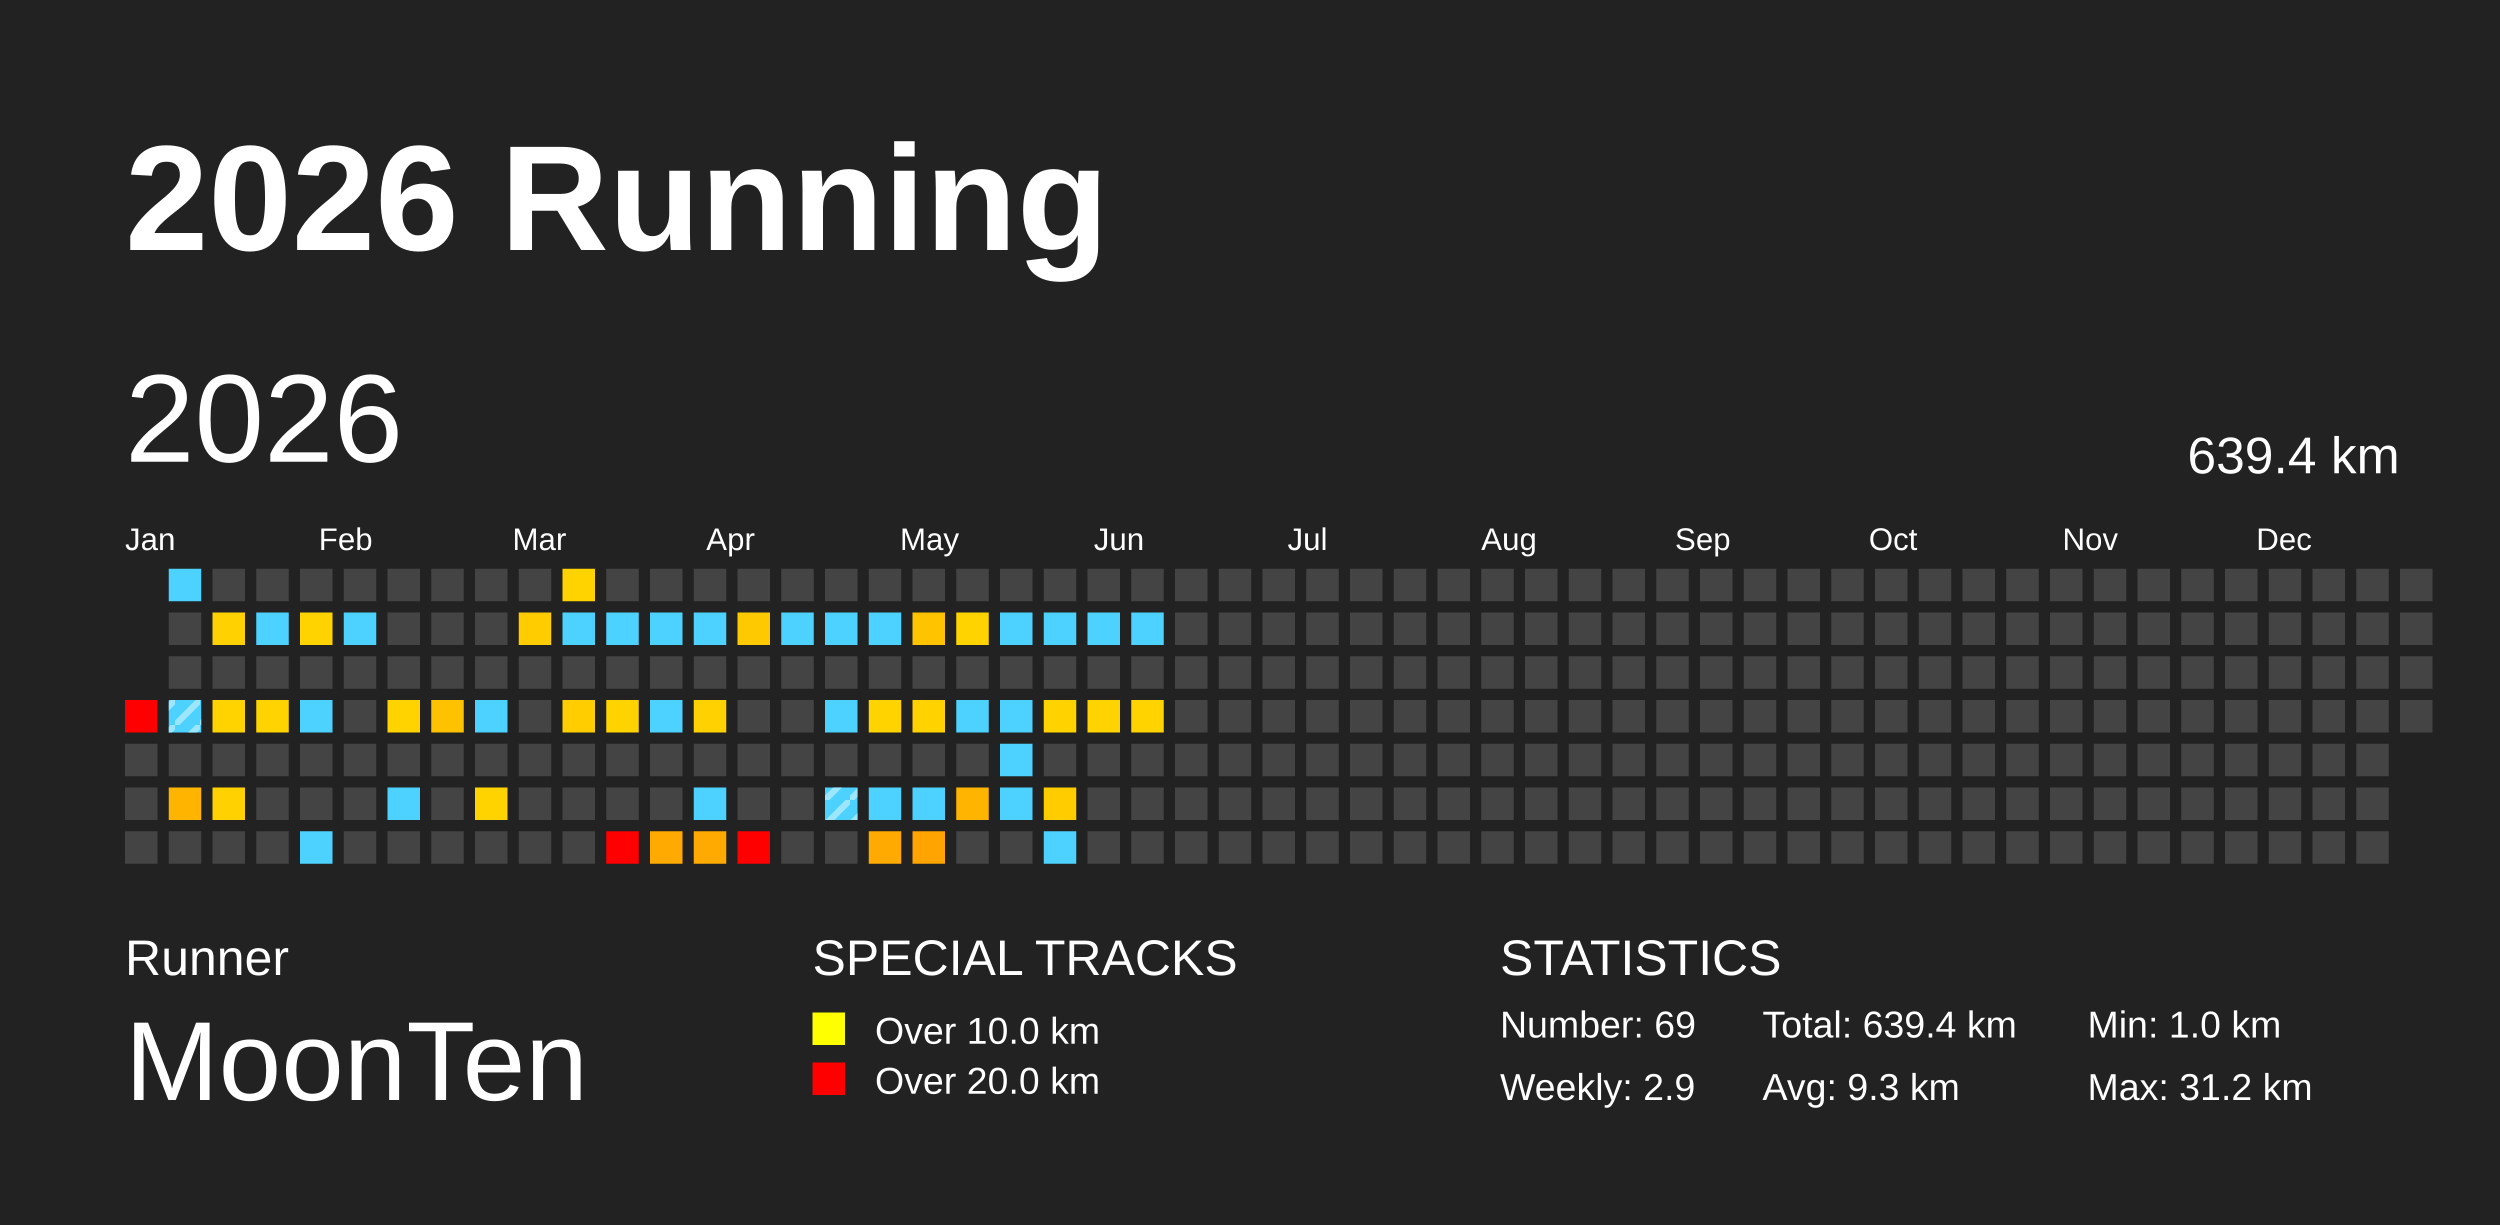
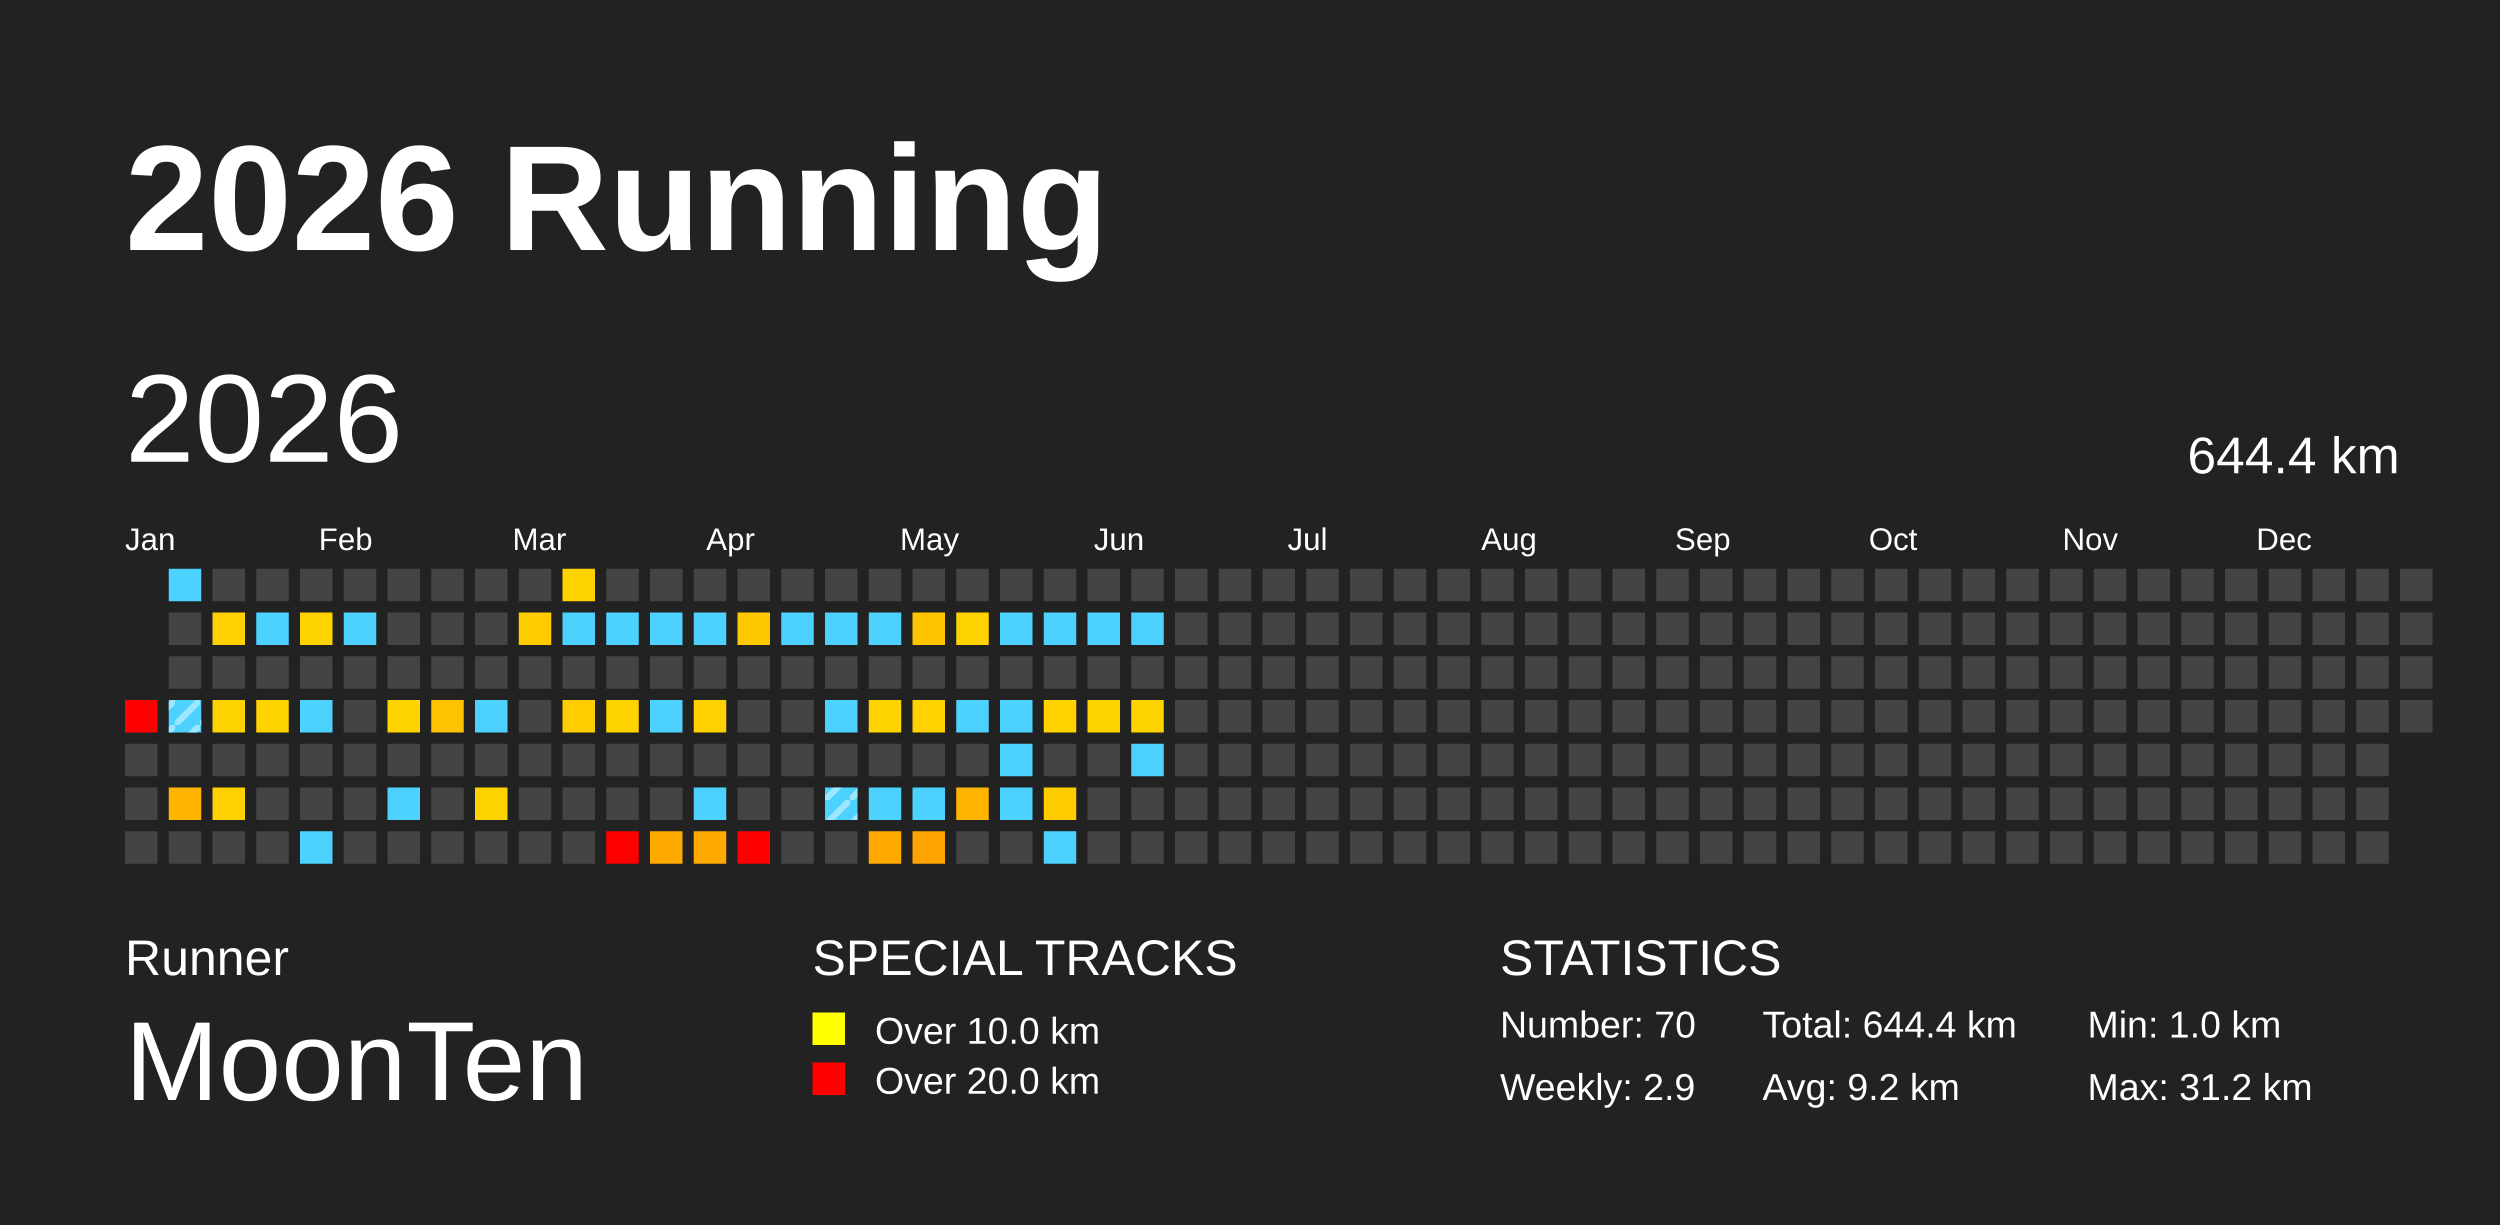
<svg xmlns="http://www.w3.org/2000/svg" baseProfile="full" height="98mm" version="1.1" viewBox="0,0,200,98" width="200mm">
  <defs>
    <pattern height="2" id="indoor-stripe" patternUnits="userSpaceOnUse" width="2">
      <line stroke="white" stroke-opacity="0.45" stroke-width="0.5" x1="0" x2="2" y1="2" y2="0" />
    </pattern>
  </defs>
  <rect fill="#222222" height="98" width="200" x="0" y="0" />
  <text fill="#FFFFFF" style="font-size:12px; font-family:Arial; font-weight:bold;" x="10" y="20">2026 Running</text>
  <text fill="#FFFFFF" style="font-size:4px; font-family:Arial" x="10" y="78">Runner</text>
  <text fill="#FFFFFF" style="font-size:9px; font-family:Arial" x="10" y="88">MoonTen</text>
  <text fill="#FFFFFF" style="font-size:4px; font-family:Arial" x="65" y="78">SPECIAL TRACKS</text>
  <rect fill="yellow" height="2.6" width="2.6" x="65" y="81" />
  <text fill="#FFFFFF" style="font-size:3px; font-family:Arial" x="70" y="83.5">Over 10.0 km</text>
  <rect fill="red" height="2.6" width="2.6" x="65" y="85" />
  <text fill="#FFFFFF" style="font-size:3px; font-family:Arial" x="70" y="87.5">Over 20.0 km</text>
  <text fill="#FFFFFF" style="font-size:4px; font-family:Arial" x="120" y="78">STATISTICS</text>
-   <text fill="#FFFFFF" style="font-size:3px; font-family:Arial" x="120" y="83">Number: 69</text>
+   <text fill="#FFFFFF" style="font-size:3px; font-family:Arial" x="120" y="83">Number: 70</text>
  <text fill="#FFFFFF" style="font-size:3px; font-family:Arial" x="120" y="88">Weekly: 2.9</text>
-   <text fill="#FFFFFF" style="font-size:3px; font-family:Arial" x="141" y="83">Total: 639.4 km</text>
-   <text fill="#FFFFFF" style="font-size:3px; font-family:Arial" x="141" y="88">Avg: 9.3 km</text>
+   <text fill="#FFFFFF" style="font-size:3px; font-family:Arial" x="141" y="83">Total: 644.4 km</text>
+   <text fill="#FFFFFF" style="font-size:3px; font-family:Arial" x="141" y="88">Avg: 9.2 km</text>
  <text fill="#FFFFFF" style="font-size:3px; font-family:Arial" x="167" y="83">Min: 1.0 km</text>
  <text fill="#FFFFFF" style="font-size:3px; font-family:Arial" x="167" y="88">Max: 31.2 km</text>
  <text dominant-baseline="hanging" fill="#FFFFFF" style="font-size:10.0px; font-family:Arial;" x="10" y="30">2026</text>
-   <text dominant-baseline="hanging" fill="#FFFFFF" style="font-size:4.125px; font-family:Arial;" x="175" y="35">639.4 km</text>
+   <text dominant-baseline="hanging" fill="#FFFFFF" style="font-size:4.125px; font-family:Arial;" x="175" y="35">644.4 km</text>
  <text fill="#FFFFFF" style="font-size:2.5px; font-family:Arial" x="10.0" y="44">Jan</text>
  <text fill="#FFFFFF" style="font-size:2.5px; font-family:Arial" x="25.5" y="44">Feb</text>
  <text fill="#FFFFFF" style="font-size:2.5px; font-family:Arial" x="41.0" y="44">Mar</text>
  <text fill="#FFFFFF" style="font-size:2.5px; font-family:Arial" x="56.5" y="44">Apr</text>
  <text fill="#FFFFFF" style="font-size:2.5px; font-family:Arial" x="72.0" y="44">May</text>
  <text fill="#FFFFFF" style="font-size:2.5px; font-family:Arial" x="87.5" y="44">Jun</text>
  <text fill="#FFFFFF" style="font-size:2.5px; font-family:Arial" x="103.0" y="44">Jul</text>
  <text fill="#FFFFFF" style="font-size:2.5px; font-family:Arial" x="118.5" y="44">Aug</text>
  <text fill="#FFFFFF" style="font-size:2.5px; font-family:Arial" x="134.0" y="44">Sep</text>
  <text fill="#FFFFFF" style="font-size:2.5px; font-family:Arial" x="149.5" y="44">Oct</text>
  <text fill="#FFFFFF" style="font-size:2.5px; font-family:Arial" x="165.0" y="44">Nov</text>
  <text fill="#FFFFFF" style="font-size:2.5px; font-family:Arial" x="180.5" y="44">Dec</text>
  <rect fill="red" height="2.6" width="2.6" x="10.0" y="56.0" />
  <rect fill="#444444" height="2.6" width="2.6" x="10.0" y="59.5" />
  <rect fill="#444444" height="2.6" width="2.6" x="10.0" y="63.0" />
  <rect fill="#444444" height="2.6" width="2.6" x="10.0" y="66.5" />
  <rect fill="#4dd2ff" height="2.6" width="2.6" x="13.5" y="45.5" />
  <rect fill="#444444" height="2.6" width="2.6" x="13.5" y="49.0" />
  <rect fill="#444444" height="2.6" width="2.6" x="13.5" y="52.5" />
  <rect fill="#4dd2ff" height="2.6" width="2.6" x="13.5" y="56.0" />
  <rect fill="url(#indoor-stripe)" height="2.6" style="pointer-events: none;" width="2.6" x="13.5" y="56.0" />
  <rect fill="#444444" height="2.6" width="2.6" x="13.5" y="59.5" />
  <rect fill="#ffb500" height="2.6" width="2.6" x="13.5" y="63.0" />
  <rect fill="#444444" height="2.6" width="2.6" x="13.5" y="66.5" />
  <rect fill="#444444" height="2.6" width="2.6" x="17.0" y="45.5" />
  <rect fill="#ffd100" height="2.6" width="2.6" x="17.0" y="49.0" />
  <rect fill="#444444" height="2.6" width="2.6" x="17.0" y="52.5" />
  <rect fill="#ffd300" height="2.6" width="2.6" x="17.0" y="56.0" />
  <rect fill="#444444" height="2.6" width="2.6" x="17.0" y="59.5" />
  <rect fill="#ffd100" height="2.6" width="2.6" x="17.0" y="63.0" />
  <rect fill="#444444" height="2.6" width="2.6" x="17.0" y="66.5" />
  <rect fill="#444444" height="2.6" width="2.6" x="20.5" y="45.5" />
  <rect fill="#4dd2ff" height="2.6" width="2.6" x="20.5" y="49.0" />
  <rect fill="#444444" height="2.6" width="2.6" x="20.5" y="52.5" />
  <rect fill="#ffd300" height="2.6" width="2.6" x="20.5" y="56.0" />
  <rect fill="#444444" height="2.6" width="2.6" x="20.5" y="59.5" />
  <rect fill="#444444" height="2.6" width="2.6" x="20.5" y="63.0" />
  <rect fill="#444444" height="2.6" width="2.6" x="20.5" y="66.5" />
  <rect fill="#444444" height="2.6" width="2.6" x="24.0" y="45.5" />
  <rect fill="#ffd300" height="2.6" width="2.6" x="24.0" y="49.0" />
  <rect fill="#444444" height="2.6" width="2.6" x="24.0" y="52.5" />
  <rect fill="#4dd2ff" height="2.6" width="2.6" x="24.0" y="56.0" />
  <rect fill="#444444" height="2.6" width="2.6" x="24.0" y="59.5" />
  <rect fill="#444444" height="2.6" width="2.6" x="24.0" y="63.0" />
  <rect fill="#4dd2ff" height="2.6" width="2.6" x="24.0" y="66.5" />
  <rect fill="#444444" height="2.6" width="2.6" x="27.5" y="45.5" />
  <rect fill="#4dd2ff" height="2.6" width="2.6" x="27.5" y="49.0" />
  <rect fill="#444444" height="2.6" width="2.6" x="27.5" y="52.5" />
  <rect fill="#444444" height="2.6" width="2.6" x="27.5" y="56.0" />
  <rect fill="#444444" height="2.6" width="2.6" x="27.5" y="59.5" />
  <rect fill="#444444" height="2.6" width="2.6" x="27.5" y="63.0" />
  <rect fill="#444444" height="2.6" width="2.6" x="27.5" y="66.5" />
  <rect fill="#444444" height="2.6" width="2.6" x="31.0" y="45.5" />
  <rect fill="#444444" height="2.6" width="2.6" x="31.0" y="49.0" />
  <rect fill="#444444" height="2.6" width="2.6" x="31.0" y="52.5" />
  <rect fill="#ffd300" height="2.6" width="2.6" x="31.0" y="56.0" />
  <rect fill="#444444" height="2.6" width="2.6" x="31.0" y="59.5" />
  <rect fill="#4dd2ff" height="2.6" width="2.6" x="31.0" y="63.0" />
  <rect fill="#444444" height="2.6" width="2.6" x="31.0" y="66.5" />
  <rect fill="#444444" height="2.6" width="2.6" x="34.5" y="45.5" />
  <rect fill="#444444" height="2.6" width="2.6" x="34.5" y="49.0" />
  <rect fill="#444444" height="2.6" width="2.6" x="34.5" y="52.5" />
  <rect fill="#ffc200" height="2.6" width="2.6" x="34.5" y="56.0" />
  <rect fill="#444444" height="2.6" width="2.6" x="34.5" y="59.5" />
  <rect fill="#444444" height="2.6" width="2.6" x="34.5" y="63.0" />
  <rect fill="#444444" height="2.6" width="2.6" x="34.5" y="66.5" />
  <rect fill="#444444" height="2.6" width="2.6" x="38.0" y="45.5" />
  <rect fill="#444444" height="2.6" width="2.6" x="38.0" y="49.0" />
  <rect fill="#444444" height="2.6" width="2.6" x="38.0" y="52.5" />
  <rect fill="#4dd2ff" height="2.6" width="2.6" x="38.0" y="56.0" />
  <rect fill="#444444" height="2.6" width="2.6" x="38.0" y="59.5" />
  <rect fill="#ffd300" height="2.6" width="2.6" x="38.0" y="63.0" />
  <rect fill="#444444" height="2.6" width="2.6" x="38.0" y="66.5" />
  <rect fill="#444444" height="2.6" width="2.6" x="41.5" y="45.5" />
  <rect fill="#ffcc00" height="2.6" width="2.6" x="41.5" y="49.0" />
  <rect fill="#444444" height="2.6" width="2.6" x="41.5" y="52.5" />
  <rect fill="#444444" height="2.6" width="2.6" x="41.5" y="56.0" />
  <rect fill="#444444" height="2.6" width="2.6" x="41.5" y="59.5" />
  <rect fill="#444444" height="2.6" width="2.6" x="41.5" y="63.0" />
  <rect fill="#444444" height="2.6" width="2.6" x="41.5" y="66.5" />
  <rect fill="#ffd300" height="2.6" width="2.6" x="45.0" y="45.5" />
  <rect fill="#4dd2ff" height="2.6" width="2.6" x="45.0" y="49.0" />
  <rect fill="#444444" height="2.6" width="2.6" x="45.0" y="52.5" />
  <rect fill="#ffcd00" height="2.6" width="2.6" x="45.0" y="56.0" />
  <rect fill="#444444" height="2.6" width="2.6" x="45.0" y="59.5" />
  <rect fill="#444444" height="2.6" width="2.6" x="45.0" y="63.0" />
  <rect fill="#444444" height="2.6" width="2.6" x="45.0" y="66.5" />
  <rect fill="#444444" height="2.6" width="2.6" x="48.5" y="45.5" />
  <rect fill="#4dd2ff" height="2.6" width="2.6" x="48.5" y="49.0" />
  <rect fill="#444444" height="2.6" width="2.6" x="48.5" y="52.5" />
  <rect fill="#ffd300" height="2.6" width="2.6" x="48.5" y="56.0" />
  <rect fill="#444444" height="2.6" width="2.6" x="48.5" y="59.5" />
  <rect fill="#444444" height="2.6" width="2.6" x="48.5" y="63.0" />
  <rect fill="red" height="2.6" width="2.6" x="48.5" y="66.5" />
  <rect fill="#444444" height="2.6" width="2.6" x="52.0" y="45.5" />
  <rect fill="#4dd2ff" height="2.6" width="2.6" x="52.0" y="49.0" />
  <rect fill="#444444" height="2.6" width="2.6" x="52.0" y="52.5" />
  <rect fill="#4dd2ff" height="2.6" width="2.6" x="52.0" y="56.0" />
  <rect fill="#444444" height="2.6" width="2.6" x="52.0" y="59.5" />
  <rect fill="#444444" height="2.6" width="2.6" x="52.0" y="63.0" />
  <rect fill="#ffaa00" height="2.6" width="2.6" x="52.0" y="66.5" />
  <rect fill="#444444" height="2.6" width="2.6" x="55.5" y="45.5" />
  <rect fill="#4dd2ff" height="2.6" width="2.6" x="55.5" y="49.0" />
  <rect fill="#444444" height="2.6" width="2.6" x="55.5" y="52.5" />
  <rect fill="#ffd100" height="2.6" width="2.6" x="55.5" y="56.0" />
  <rect fill="#444444" height="2.6" width="2.6" x="55.5" y="59.5" />
  <rect fill="#4dd2ff" height="2.6" width="2.6" x="55.5" y="63.0" />
  <rect fill="#ffaa00" height="2.6" width="2.6" x="55.5" y="66.5" />
  <rect fill="#444444" height="2.6" width="2.6" x="59.0" y="45.5" />
  <rect fill="#ffc900" height="2.6" width="2.6" x="59.0" y="49.0" />
  <rect fill="#444444" height="2.6" width="2.6" x="59.0" y="52.5" />
  <rect fill="#444444" height="2.6" width="2.6" x="59.0" y="56.0" />
  <rect fill="#444444" height="2.6" width="2.6" x="59.0" y="59.5" />
  <rect fill="#444444" height="2.6" width="2.6" x="59.0" y="63.0" />
  <rect fill="red" height="2.6" width="2.6" x="59.0" y="66.5" />
  <rect fill="#444444" height="2.6" width="2.6" x="62.5" y="45.5" />
  <rect fill="#4dd2ff" height="2.6" width="2.6" x="62.5" y="49.0" />
  <rect fill="#444444" height="2.6" width="2.6" x="62.5" y="52.5" />
  <rect fill="#444444" height="2.6" width="2.6" x="62.5" y="56.0" />
  <rect fill="#444444" height="2.6" width="2.6" x="62.5" y="59.5" />
  <rect fill="#444444" height="2.6" width="2.6" x="62.5" y="63.0" />
  <rect fill="#444444" height="2.6" width="2.6" x="62.5" y="66.5" />
  <rect fill="#444444" height="2.6" width="2.6" x="66.0" y="45.5" />
  <rect fill="#4dd2ff" height="2.6" width="2.6" x="66.0" y="49.0" />
  <rect fill="#444444" height="2.6" width="2.6" x="66.0" y="52.5" />
  <rect fill="#4dd2ff" height="2.6" width="2.6" x="66.0" y="56.0" />
  <rect fill="#444444" height="2.6" width="2.6" x="66.0" y="59.5" />
  <rect fill="#4dd2ff" height="2.6" width="2.6" x="66.0" y="63.0" />
  <rect fill="url(#indoor-stripe)" height="2.6" style="pointer-events: none;" width="2.6" x="66.0" y="63.0" />
  <rect fill="#444444" height="2.6" width="2.6" x="66.0" y="66.5" />
  <rect fill="#444444" height="2.6" width="2.6" x="69.5" y="45.5" />
  <rect fill="#4dd2ff" height="2.6" width="2.6" x="69.5" y="49.0" />
  <rect fill="#444444" height="2.6" width="2.6" x="69.5" y="52.5" />
  <rect fill="#ffd300" height="2.6" width="2.6" x="69.5" y="56.0" />
  <rect fill="#444444" height="2.6" width="2.6" x="69.5" y="59.5" />
  <rect fill="#4dd2ff" height="2.6" width="2.6" x="69.5" y="63.0" />
  <rect fill="#ffaa00" height="2.6" width="2.6" x="69.5" y="66.5" />
  <rect fill="#444444" height="2.6" width="2.6" x="73.0" y="45.5" />
  <rect fill="#ffc300" height="2.6" width="2.6" x="73.0" y="49.0" />
  <rect fill="#444444" height="2.6" width="2.6" x="73.0" y="52.5" />
  <rect fill="#ffd200" height="2.6" width="2.6" x="73.0" y="56.0" />
  <rect fill="#444444" height="2.6" width="2.6" x="73.0" y="59.5" />
  <rect fill="#4dd2ff" height="2.6" width="2.6" x="73.0" y="63.0" />
  <rect fill="#ffa400" height="2.6" width="2.6" x="73.0" y="66.5" />
  <rect fill="#444444" height="2.6" width="2.6" x="76.5" y="45.5" />
  <rect fill="#ffd300" height="2.6" width="2.6" x="76.5" y="49.0" />
  <rect fill="#444444" height="2.6" width="2.6" x="76.5" y="52.5" />
  <rect fill="#4dd2ff" height="2.6" width="2.6" x="76.5" y="56.0" />
  <rect fill="#444444" height="2.6" width="2.6" x="76.5" y="59.5" />
  <rect fill="#ffb400" height="2.6" width="2.6" x="76.5" y="63.0" />
  <rect fill="#444444" height="2.6" width="2.6" x="76.5" y="66.5" />
  <rect fill="#444444" height="2.6" width="2.6" x="80.0" y="45.5" />
  <rect fill="#4dd2ff" height="2.6" width="2.6" x="80.0" y="49.0" />
  <rect fill="#444444" height="2.6" width="2.6" x="80.0" y="52.5" />
  <rect fill="#4dd2ff" height="2.6" width="2.6" x="80.0" y="56.0" />
  <rect fill="#4dd2ff" height="2.6" width="2.6" x="80.0" y="59.5" />
  <rect fill="#4dd2ff" height="2.6" width="2.6" x="80.0" y="63.0" />
  <rect fill="#444444" height="2.6" width="2.6" x="80.0" y="66.5" />
  <rect fill="#444444" height="2.6" width="2.6" x="83.5" y="45.5" />
  <rect fill="#4dd2ff" height="2.6" width="2.6" x="83.5" y="49.0" />
  <rect fill="#444444" height="2.6" width="2.6" x="83.5" y="52.5" />
  <rect fill="#ffd200" height="2.6" width="2.6" x="83.5" y="56.0" />
  <rect fill="#444444" height="2.6" width="2.6" x="83.5" y="59.5" />
  <rect fill="#ffcc00" height="2.6" width="2.6" x="83.5" y="63.0" />
  <rect fill="#4dd2ff" height="2.6" width="2.6" x="83.5" y="66.5" />
  <rect fill="#444444" height="2.6" width="2.6" x="87.0" y="45.5" />
  <rect fill="#4dd2ff" height="2.6" width="2.6" x="87.0" y="49.0" />
  <rect fill="#444444" height="2.6" width="2.6" x="87.0" y="52.5" />
  <rect fill="#ffd300" height="2.6" width="2.6" x="87.0" y="56.0" />
  <rect fill="#444444" height="2.6" width="2.6" x="87.0" y="59.5" />
  <rect fill="#444444" height="2.6" width="2.6" x="87.0" y="63.0" />
  <rect fill="#444444" height="2.6" width="2.6" x="87.0" y="66.5" />
  <rect fill="#444444" height="2.6" width="2.6" x="90.5" y="45.5" />
  <rect fill="#4dd2ff" height="2.6" width="2.6" x="90.5" y="49.0" />
  <rect fill="#444444" height="2.6" width="2.6" x="90.5" y="52.5" />
  <rect fill="#ffd300" height="2.6" width="2.6" x="90.5" y="56.0" />
-   <rect fill="#444444" height="2.6" width="2.6" x="90.5" y="59.5" />
+   <rect fill="#4dd2ff" height="2.6" width="2.6" x="90.5" y="59.5" />
  <rect fill="#444444" height="2.6" width="2.6" x="90.5" y="63.0" />
  <rect fill="#444444" height="2.6" width="2.6" x="90.5" y="66.5" />
  <rect fill="#444444" height="2.6" width="2.6" x="94.0" y="45.5" />
  <rect fill="#444444" height="2.6" width="2.6" x="94.0" y="49.0" />
  <rect fill="#444444" height="2.6" width="2.6" x="94.0" y="52.5" />
  <rect fill="#444444" height="2.6" width="2.6" x="94.0" y="56.0" />
  <rect fill="#444444" height="2.6" width="2.6" x="94.0" y="59.5" />
  <rect fill="#444444" height="2.6" width="2.6" x="94.0" y="63.0" />
  <rect fill="#444444" height="2.6" width="2.6" x="94.0" y="66.5" />
  <rect fill="#444444" height="2.6" width="2.6" x="97.5" y="45.5" />
  <rect fill="#444444" height="2.6" width="2.6" x="97.5" y="49.0" />
  <rect fill="#444444" height="2.6" width="2.6" x="97.5" y="52.5" />
  <rect fill="#444444" height="2.6" width="2.6" x="97.5" y="56.0" />
  <rect fill="#444444" height="2.6" width="2.6" x="97.5" y="59.5" />
  <rect fill="#444444" height="2.6" width="2.6" x="97.5" y="63.0" />
  <rect fill="#444444" height="2.6" width="2.6" x="97.5" y="66.5" />
  <rect fill="#444444" height="2.6" width="2.6" x="101.0" y="45.5" />
  <rect fill="#444444" height="2.6" width="2.6" x="101.0" y="49.0" />
  <rect fill="#444444" height="2.6" width="2.6" x="101.0" y="52.5" />
  <rect fill="#444444" height="2.6" width="2.6" x="101.0" y="56.0" />
  <rect fill="#444444" height="2.6" width="2.6" x="101.0" y="59.5" />
  <rect fill="#444444" height="2.6" width="2.6" x="101.0" y="63.0" />
  <rect fill="#444444" height="2.6" width="2.6" x="101.0" y="66.5" />
  <rect fill="#444444" height="2.6" width="2.6" x="104.5" y="45.5" />
  <rect fill="#444444" height="2.6" width="2.6" x="104.5" y="49.0" />
  <rect fill="#444444" height="2.6" width="2.6" x="104.5" y="52.5" />
  <rect fill="#444444" height="2.6" width="2.6" x="104.5" y="56.0" />
  <rect fill="#444444" height="2.6" width="2.6" x="104.5" y="59.5" />
  <rect fill="#444444" height="2.6" width="2.6" x="104.5" y="63.0" />
  <rect fill="#444444" height="2.6" width="2.6" x="104.5" y="66.5" />
  <rect fill="#444444" height="2.6" width="2.6" x="108.0" y="45.5" />
  <rect fill="#444444" height="2.6" width="2.6" x="108.0" y="49.0" />
  <rect fill="#444444" height="2.6" width="2.6" x="108.0" y="52.5" />
  <rect fill="#444444" height="2.6" width="2.6" x="108.0" y="56.0" />
  <rect fill="#444444" height="2.6" width="2.6" x="108.0" y="59.5" />
  <rect fill="#444444" height="2.6" width="2.6" x="108.0" y="63.0" />
  <rect fill="#444444" height="2.6" width="2.6" x="108.0" y="66.5" />
  <rect fill="#444444" height="2.6" width="2.6" x="111.5" y="45.5" />
  <rect fill="#444444" height="2.6" width="2.6" x="111.5" y="49.0" />
  <rect fill="#444444" height="2.6" width="2.6" x="111.5" y="52.5" />
  <rect fill="#444444" height="2.6" width="2.6" x="111.5" y="56.0" />
  <rect fill="#444444" height="2.6" width="2.6" x="111.5" y="59.5" />
  <rect fill="#444444" height="2.6" width="2.6" x="111.5" y="63.0" />
  <rect fill="#444444" height="2.6" width="2.6" x="111.5" y="66.5" />
  <rect fill="#444444" height="2.6" width="2.6" x="115.0" y="45.5" />
  <rect fill="#444444" height="2.6" width="2.6" x="115.0" y="49.0" />
  <rect fill="#444444" height="2.6" width="2.6" x="115.0" y="52.5" />
  <rect fill="#444444" height="2.6" width="2.6" x="115.0" y="56.0" />
  <rect fill="#444444" height="2.6" width="2.6" x="115.0" y="59.5" />
  <rect fill="#444444" height="2.6" width="2.6" x="115.0" y="63.0" />
  <rect fill="#444444" height="2.6" width="2.6" x="115.0" y="66.5" />
  <rect fill="#444444" height="2.6" width="2.6" x="118.5" y="45.5" />
  <rect fill="#444444" height="2.6" width="2.6" x="118.5" y="49.0" />
  <rect fill="#444444" height="2.6" width="2.6" x="118.5" y="52.5" />
  <rect fill="#444444" height="2.6" width="2.6" x="118.5" y="56.0" />
  <rect fill="#444444" height="2.6" width="2.6" x="118.5" y="59.5" />
  <rect fill="#444444" height="2.6" width="2.6" x="118.5" y="63.0" />
  <rect fill="#444444" height="2.6" width="2.6" x="118.5" y="66.5" />
  <rect fill="#444444" height="2.6" width="2.6" x="122.0" y="45.5" />
  <rect fill="#444444" height="2.6" width="2.6" x="122.0" y="49.0" />
  <rect fill="#444444" height="2.6" width="2.6" x="122.0" y="52.5" />
  <rect fill="#444444" height="2.6" width="2.6" x="122.0" y="56.0" />
  <rect fill="#444444" height="2.6" width="2.6" x="122.0" y="59.5" />
  <rect fill="#444444" height="2.6" width="2.6" x="122.0" y="63.0" />
  <rect fill="#444444" height="2.6" width="2.6" x="122.0" y="66.5" />
  <rect fill="#444444" height="2.6" width="2.6" x="125.5" y="45.5" />
  <rect fill="#444444" height="2.6" width="2.6" x="125.5" y="49.0" />
  <rect fill="#444444" height="2.6" width="2.6" x="125.5" y="52.5" />
  <rect fill="#444444" height="2.6" width="2.6" x="125.5" y="56.0" />
  <rect fill="#444444" height="2.6" width="2.6" x="125.5" y="59.5" />
  <rect fill="#444444" height="2.6" width="2.6" x="125.5" y="63.0" />
  <rect fill="#444444" height="2.6" width="2.6" x="125.5" y="66.5" />
  <rect fill="#444444" height="2.6" width="2.6" x="129.0" y="45.5" />
  <rect fill="#444444" height="2.6" width="2.6" x="129.0" y="49.0" />
  <rect fill="#444444" height="2.6" width="2.6" x="129.0" y="52.5" />
  <rect fill="#444444" height="2.6" width="2.6" x="129.0" y="56.0" />
  <rect fill="#444444" height="2.6" width="2.6" x="129.0" y="59.5" />
  <rect fill="#444444" height="2.6" width="2.6" x="129.0" y="63.0" />
  <rect fill="#444444" height="2.6" width="2.6" x="129.0" y="66.5" />
  <rect fill="#444444" height="2.6" width="2.6" x="132.5" y="45.5" />
  <rect fill="#444444" height="2.6" width="2.6" x="132.5" y="49.0" />
  <rect fill="#444444" height="2.6" width="2.6" x="132.5" y="52.5" />
  <rect fill="#444444" height="2.6" width="2.6" x="132.5" y="56.0" />
  <rect fill="#444444" height="2.6" width="2.6" x="132.5" y="59.5" />
  <rect fill="#444444" height="2.6" width="2.6" x="132.5" y="63.0" />
  <rect fill="#444444" height="2.6" width="2.6" x="132.5" y="66.5" />
  <rect fill="#444444" height="2.6" width="2.6" x="136.0" y="45.5" />
  <rect fill="#444444" height="2.6" width="2.6" x="136.0" y="49.0" />
  <rect fill="#444444" height="2.6" width="2.6" x="136.0" y="52.5" />
  <rect fill="#444444" height="2.6" width="2.6" x="136.0" y="56.0" />
  <rect fill="#444444" height="2.6" width="2.6" x="136.0" y="59.5" />
  <rect fill="#444444" height="2.6" width="2.6" x="136.0" y="63.0" />
  <rect fill="#444444" height="2.6" width="2.6" x="136.0" y="66.5" />
  <rect fill="#444444" height="2.6" width="2.6" x="139.5" y="45.5" />
  <rect fill="#444444" height="2.6" width="2.6" x="139.5" y="49.0" />
  <rect fill="#444444" height="2.6" width="2.6" x="139.5" y="52.5" />
  <rect fill="#444444" height="2.6" width="2.6" x="139.5" y="56.0" />
  <rect fill="#444444" height="2.6" width="2.6" x="139.5" y="59.5" />
  <rect fill="#444444" height="2.6" width="2.6" x="139.5" y="63.0" />
  <rect fill="#444444" height="2.6" width="2.6" x="139.5" y="66.5" />
  <rect fill="#444444" height="2.6" width="2.6" x="143.0" y="45.5" />
  <rect fill="#444444" height="2.6" width="2.6" x="143.0" y="49.0" />
  <rect fill="#444444" height="2.6" width="2.6" x="143.0" y="52.5" />
  <rect fill="#444444" height="2.6" width="2.6" x="143.0" y="56.0" />
  <rect fill="#444444" height="2.6" width="2.6" x="143.0" y="59.5" />
  <rect fill="#444444" height="2.6" width="2.6" x="143.0" y="63.0" />
  <rect fill="#444444" height="2.6" width="2.6" x="143.0" y="66.5" />
  <rect fill="#444444" height="2.6" width="2.6" x="146.5" y="45.5" />
  <rect fill="#444444" height="2.6" width="2.6" x="146.5" y="49.0" />
  <rect fill="#444444" height="2.6" width="2.6" x="146.5" y="52.5" />
  <rect fill="#444444" height="2.6" width="2.6" x="146.5" y="56.0" />
  <rect fill="#444444" height="2.6" width="2.6" x="146.5" y="59.5" />
  <rect fill="#444444" height="2.6" width="2.6" x="146.5" y="63.0" />
  <rect fill="#444444" height="2.6" width="2.6" x="146.5" y="66.5" />
  <rect fill="#444444" height="2.6" width="2.6" x="150.0" y="45.5" />
  <rect fill="#444444" height="2.6" width="2.6" x="150.0" y="49.0" />
  <rect fill="#444444" height="2.6" width="2.6" x="150.0" y="52.5" />
  <rect fill="#444444" height="2.6" width="2.6" x="150.0" y="56.0" />
  <rect fill="#444444" height="2.6" width="2.6" x="150.0" y="59.5" />
  <rect fill="#444444" height="2.6" width="2.6" x="150.0" y="63.0" />
  <rect fill="#444444" height="2.6" width="2.6" x="150.0" y="66.5" />
  <rect fill="#444444" height="2.6" width="2.6" x="153.5" y="45.5" />
  <rect fill="#444444" height="2.6" width="2.6" x="153.5" y="49.0" />
  <rect fill="#444444" height="2.6" width="2.6" x="153.5" y="52.5" />
  <rect fill="#444444" height="2.6" width="2.6" x="153.5" y="56.0" />
  <rect fill="#444444" height="2.6" width="2.6" x="153.5" y="59.5" />
  <rect fill="#444444" height="2.6" width="2.6" x="153.5" y="63.0" />
  <rect fill="#444444" height="2.6" width="2.6" x="153.5" y="66.5" />
  <rect fill="#444444" height="2.6" width="2.6" x="157.0" y="45.5" />
  <rect fill="#444444" height="2.6" width="2.6" x="157.0" y="49.0" />
  <rect fill="#444444" height="2.6" width="2.6" x="157.0" y="52.5" />
  <rect fill="#444444" height="2.6" width="2.6" x="157.0" y="56.0" />
  <rect fill="#444444" height="2.6" width="2.6" x="157.0" y="59.5" />
  <rect fill="#444444" height="2.6" width="2.6" x="157.0" y="63.0" />
  <rect fill="#444444" height="2.6" width="2.6" x="157.0" y="66.5" />
  <rect fill="#444444" height="2.6" width="2.6" x="160.5" y="45.5" />
  <rect fill="#444444" height="2.6" width="2.6" x="160.5" y="49.0" />
  <rect fill="#444444" height="2.6" width="2.6" x="160.5" y="52.5" />
  <rect fill="#444444" height="2.6" width="2.6" x="160.5" y="56.0" />
  <rect fill="#444444" height="2.6" width="2.6" x="160.5" y="59.5" />
  <rect fill="#444444" height="2.6" width="2.6" x="160.5" y="63.0" />
  <rect fill="#444444" height="2.6" width="2.6" x="160.5" y="66.5" />
  <rect fill="#444444" height="2.6" width="2.6" x="164.0" y="45.5" />
  <rect fill="#444444" height="2.6" width="2.6" x="164.0" y="49.0" />
  <rect fill="#444444" height="2.6" width="2.6" x="164.0" y="52.5" />
  <rect fill="#444444" height="2.6" width="2.6" x="164.0" y="56.0" />
  <rect fill="#444444" height="2.6" width="2.6" x="164.0" y="59.5" />
  <rect fill="#444444" height="2.6" width="2.6" x="164.0" y="63.0" />
  <rect fill="#444444" height="2.6" width="2.6" x="164.0" y="66.5" />
  <rect fill="#444444" height="2.6" width="2.6" x="167.5" y="45.5" />
  <rect fill="#444444" height="2.6" width="2.6" x="167.5" y="49.0" />
  <rect fill="#444444" height="2.6" width="2.6" x="167.5" y="52.5" />
  <rect fill="#444444" height="2.6" width="2.6" x="167.5" y="56.0" />
  <rect fill="#444444" height="2.6" width="2.6" x="167.5" y="59.5" />
  <rect fill="#444444" height="2.6" width="2.6" x="167.5" y="63.0" />
  <rect fill="#444444" height="2.6" width="2.6" x="167.5" y="66.5" />
  <rect fill="#444444" height="2.6" width="2.6" x="171.0" y="45.5" />
  <rect fill="#444444" height="2.6" width="2.6" x="171.0" y="49.0" />
  <rect fill="#444444" height="2.6" width="2.6" x="171.0" y="52.5" />
  <rect fill="#444444" height="2.6" width="2.6" x="171.0" y="56.0" />
  <rect fill="#444444" height="2.6" width="2.6" x="171.0" y="59.5" />
  <rect fill="#444444" height="2.6" width="2.6" x="171.0" y="63.0" />
  <rect fill="#444444" height="2.6" width="2.6" x="171.0" y="66.5" />
  <rect fill="#444444" height="2.6" width="2.6" x="174.5" y="45.5" />
  <rect fill="#444444" height="2.6" width="2.6" x="174.5" y="49.0" />
  <rect fill="#444444" height="2.6" width="2.6" x="174.5" y="52.5" />
  <rect fill="#444444" height="2.6" width="2.6" x="174.5" y="56.0" />
  <rect fill="#444444" height="2.6" width="2.6" x="174.5" y="59.5" />
  <rect fill="#444444" height="2.6" width="2.6" x="174.5" y="63.0" />
  <rect fill="#444444" height="2.6" width="2.6" x="174.5" y="66.5" />
  <rect fill="#444444" height="2.6" width="2.6" x="178.0" y="45.5" />
  <rect fill="#444444" height="2.6" width="2.6" x="178.0" y="49.0" />
  <rect fill="#444444" height="2.6" width="2.6" x="178.0" y="52.5" />
  <rect fill="#444444" height="2.6" width="2.6" x="178.0" y="56.0" />
  <rect fill="#444444" height="2.6" width="2.6" x="178.0" y="59.5" />
  <rect fill="#444444" height="2.6" width="2.6" x="178.0" y="63.0" />
  <rect fill="#444444" height="2.6" width="2.6" x="178.0" y="66.5" />
  <rect fill="#444444" height="2.6" width="2.6" x="181.5" y="45.5" />
  <rect fill="#444444" height="2.6" width="2.6" x="181.5" y="49.0" />
  <rect fill="#444444" height="2.6" width="2.6" x="181.5" y="52.5" />
  <rect fill="#444444" height="2.6" width="2.6" x="181.5" y="56.0" />
  <rect fill="#444444" height="2.6" width="2.6" x="181.5" y="59.5" />
  <rect fill="#444444" height="2.6" width="2.6" x="181.5" y="63.0" />
  <rect fill="#444444" height="2.6" width="2.6" x="181.5" y="66.5" />
  <rect fill="#444444" height="2.6" width="2.6" x="185.0" y="45.5" />
  <rect fill="#444444" height="2.6" width="2.6" x="185.0" y="49.0" />
  <rect fill="#444444" height="2.6" width="2.6" x="185.0" y="52.5" />
  <rect fill="#444444" height="2.6" width="2.6" x="185.0" y="56.0" />
  <rect fill="#444444" height="2.6" width="2.6" x="185.0" y="59.5" />
  <rect fill="#444444" height="2.6" width="2.6" x="185.0" y="63.0" />
  <rect fill="#444444" height="2.6" width="2.6" x="185.0" y="66.5" />
  <rect fill="#444444" height="2.6" width="2.6" x="188.5" y="45.5" />
  <rect fill="#444444" height="2.6" width="2.6" x="188.5" y="49.0" />
  <rect fill="#444444" height="2.6" width="2.6" x="188.5" y="52.5" />
  <rect fill="#444444" height="2.6" width="2.6" x="188.5" y="56.0" />
  <rect fill="#444444" height="2.6" width="2.6" x="188.5" y="59.5" />
  <rect fill="#444444" height="2.6" width="2.6" x="188.5" y="63.0" />
  <rect fill="#444444" height="2.6" width="2.6" x="188.5" y="66.5" />
  <rect fill="#444444" height="2.6" width="2.6" x="192.0" y="45.5" />
  <rect fill="#444444" height="2.6" width="2.6" x="192.0" y="49.0" />
  <rect fill="#444444" height="2.6" width="2.6" x="192.0" y="52.5" />
  <rect fill="#444444" height="2.6" width="2.6" x="192.0" y="56.0" />
</svg>
